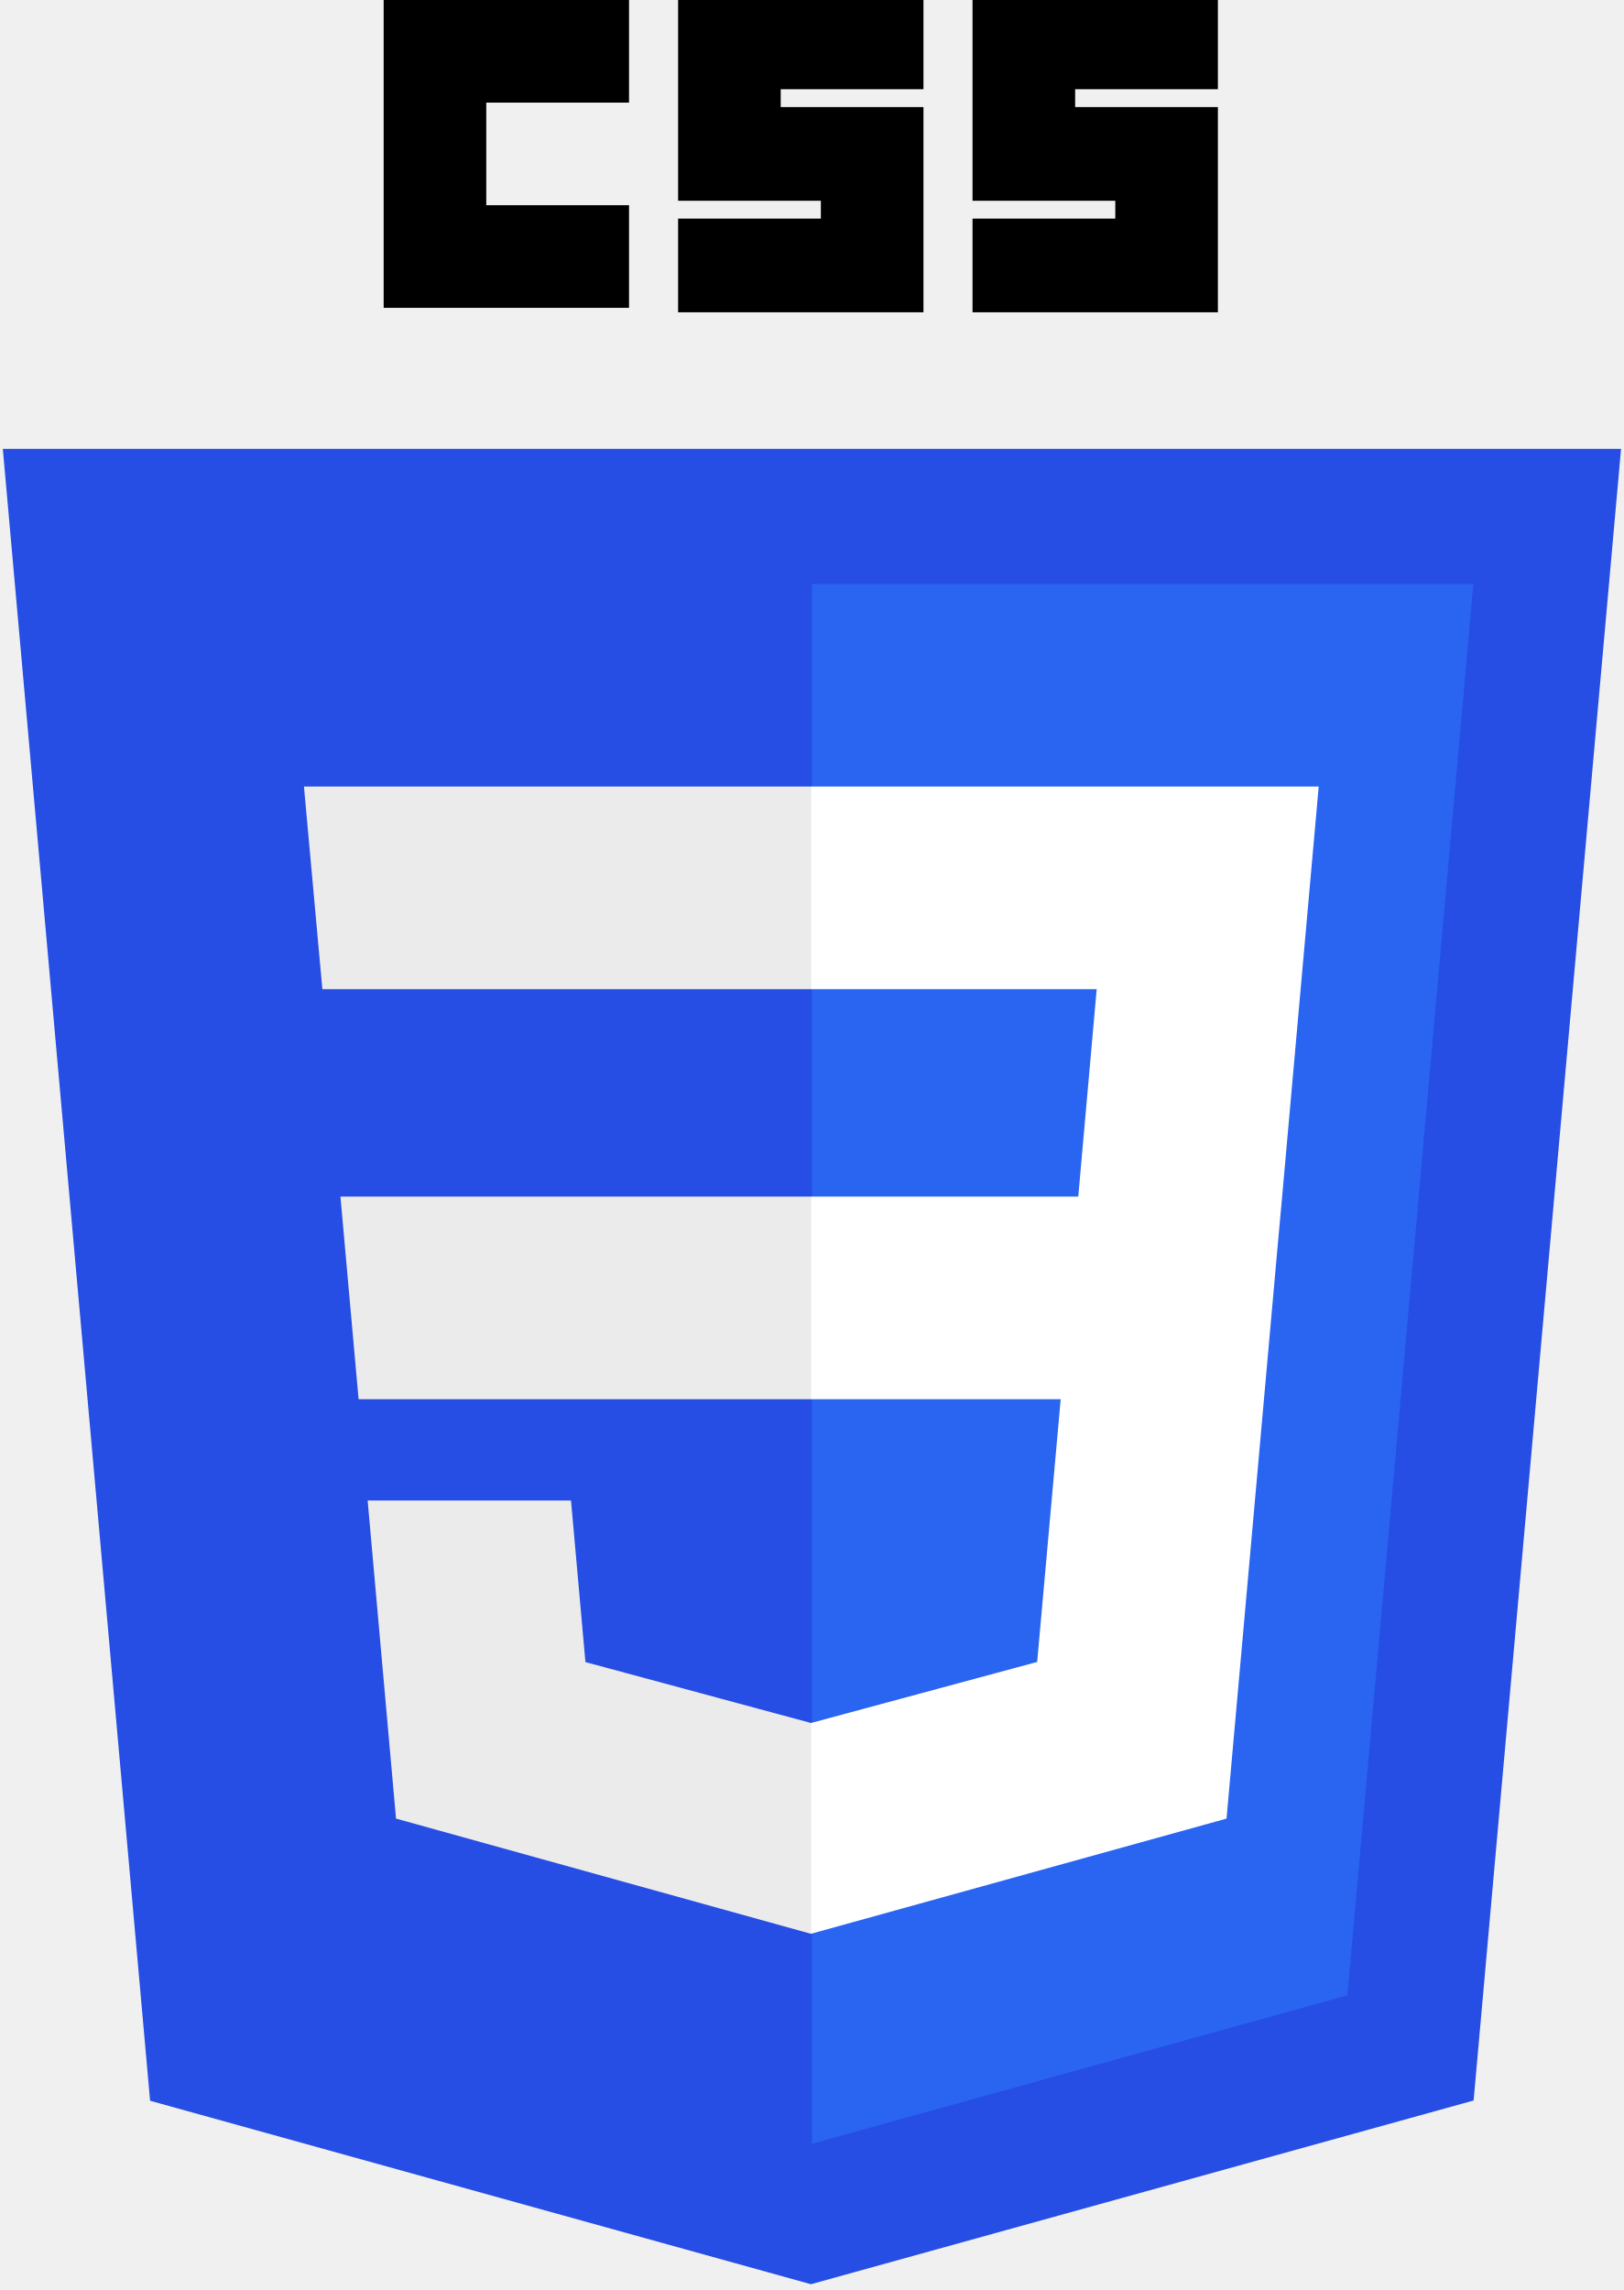
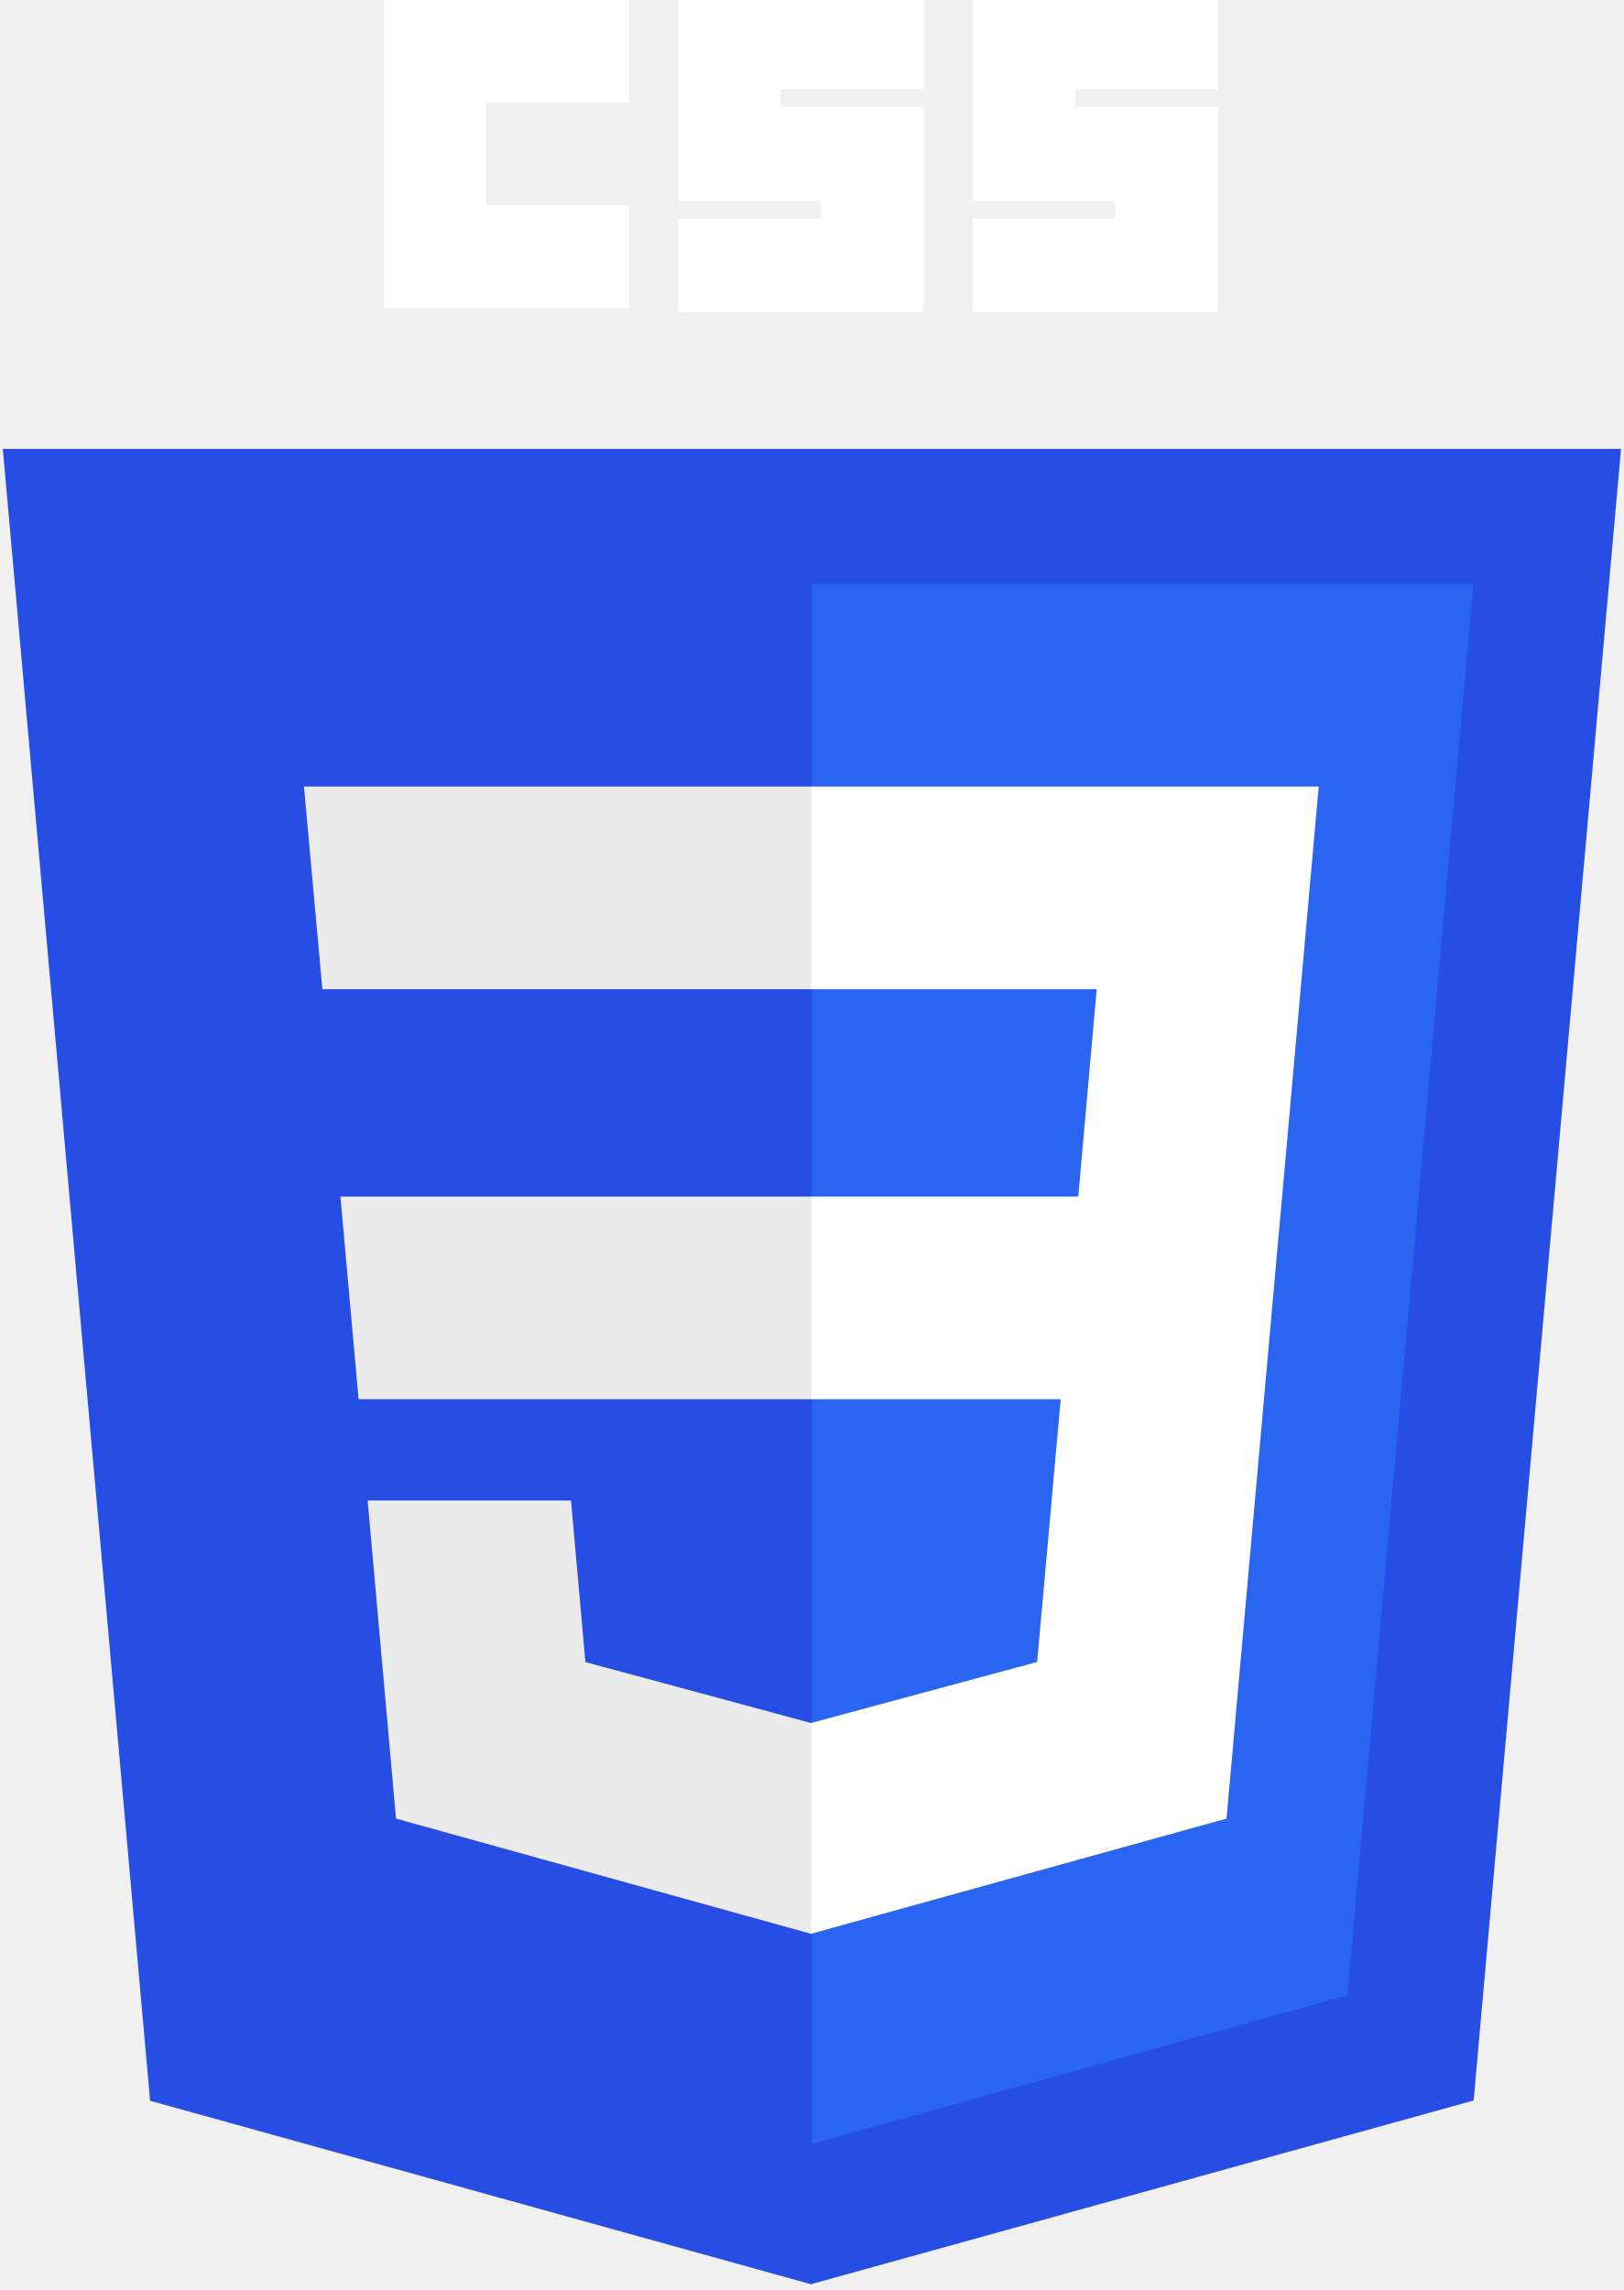
<svg xmlns="http://www.w3.org/2000/svg" width="256px" height="361px" viewBox="0 0 256 361" version="1.1" preserveAspectRatio="xMidYMid">
  <g>
    <path d="M127.844,360.088 L23.662,331.166 L0.445,70.766 L255.555,70.766 L232.314,331.125 L127.844,360.088 L127.844,360.088 Z" fill="#264DE4" />
    <path d="M212.417,314.547 L232.278,92.057 L128,92.057 L128,337.95 L212.417,314.547 L212.417,314.547 Z" fill="#2965F1" />
    <path d="M53.669,188.636 L56.531,220.573 L128,220.573 L128,188.636 L53.669,188.636 L53.669,188.636 Z" fill="#EBEBEB" />
    <path d="M47.917,123.995 L50.82,155.932 L128,155.932 L128,123.995 L47.917,123.995 L47.917,123.995 Z" fill="#EBEBEB" />
    <path d="M128,271.58 L127.86,271.617 L92.292,262.013 L90.018,236.542 L57.958,236.542 L62.432,286.688 L127.853,304.849 L128,304.808 L128,271.58 L128,271.58 Z" fill="#EBEBEB" />
-     <path d="M60.484,0 L99.165,0 L99.165,16.176 L76.659,16.176 L76.659,32.352 L99.165,32.352 L99.165,48.527 L60.484,48.527 L60.484,0 L60.484,0 Z" fill="#000000" />
-     <path d="M106.901,0 L145.582,0 L145.582,14.066 L123.077,14.066 L123.077,16.879 L145.582,16.879 L145.582,49.231 L106.901,49.231 L106.901,34.462 L129.407,34.462 L129.407,31.648 L106.901,31.648 L106.901,0 L106.901,0 Z" fill="#000000" />
-     <path d="M153.319,0 L192,0 L192,14.066 L169.495,14.066 L169.495,16.879 L192,16.879 L192,49.231 L153.319,49.231 L153.319,34.462 L175.824,34.462 L175.824,31.648 L153.319,31.648 L153.319,0 L153.319,0 Z" fill="#000000" />
+     <path d="M60.484,0 L99.165,0 L99.165,16.176 L76.659,16.176 L76.659,32.352 L99.165,32.352 L99.165,48.527 L60.484,48.527 L60.484,0 L60.484,0 Z" fill="#fff" />
+     <path d="M106.901,0 L145.582,0 L145.582,14.066 L123.077,14.066 L123.077,16.879 L145.582,16.879 L145.582,49.231 L106.901,49.231 L106.901,34.462 L129.407,34.462 L129.407,31.648 L106.901,31.648 L106.901,0 L106.901,0 Z" fill="#fff" />
+     <path d="M153.319,0 L192,0 L192,14.066 L169.495,14.066 L169.495,16.879 L192,16.879 L192,49.231 L153.319,49.231 L153.319,34.462 L175.824,34.462 L175.824,31.648 L153.319,31.648 L153.319,0 L153.319,0 Z" fill="#fff" />
    <path d="M202.127,188.636 L207.892,123.995 L127.89,123.995 L127.89,155.932 L172.892,155.932 L169.986,188.636 L127.89,188.636 L127.89,220.573 L167.217,220.573 L163.509,261.993 L127.89,271.607 L127.89,304.833 L193.362,286.688 L193.843,281.292 L201.348,197.212 L202.127,188.636 L202.127,188.636 Z" fill="#FFFFFF" />
  </g>
</svg>
